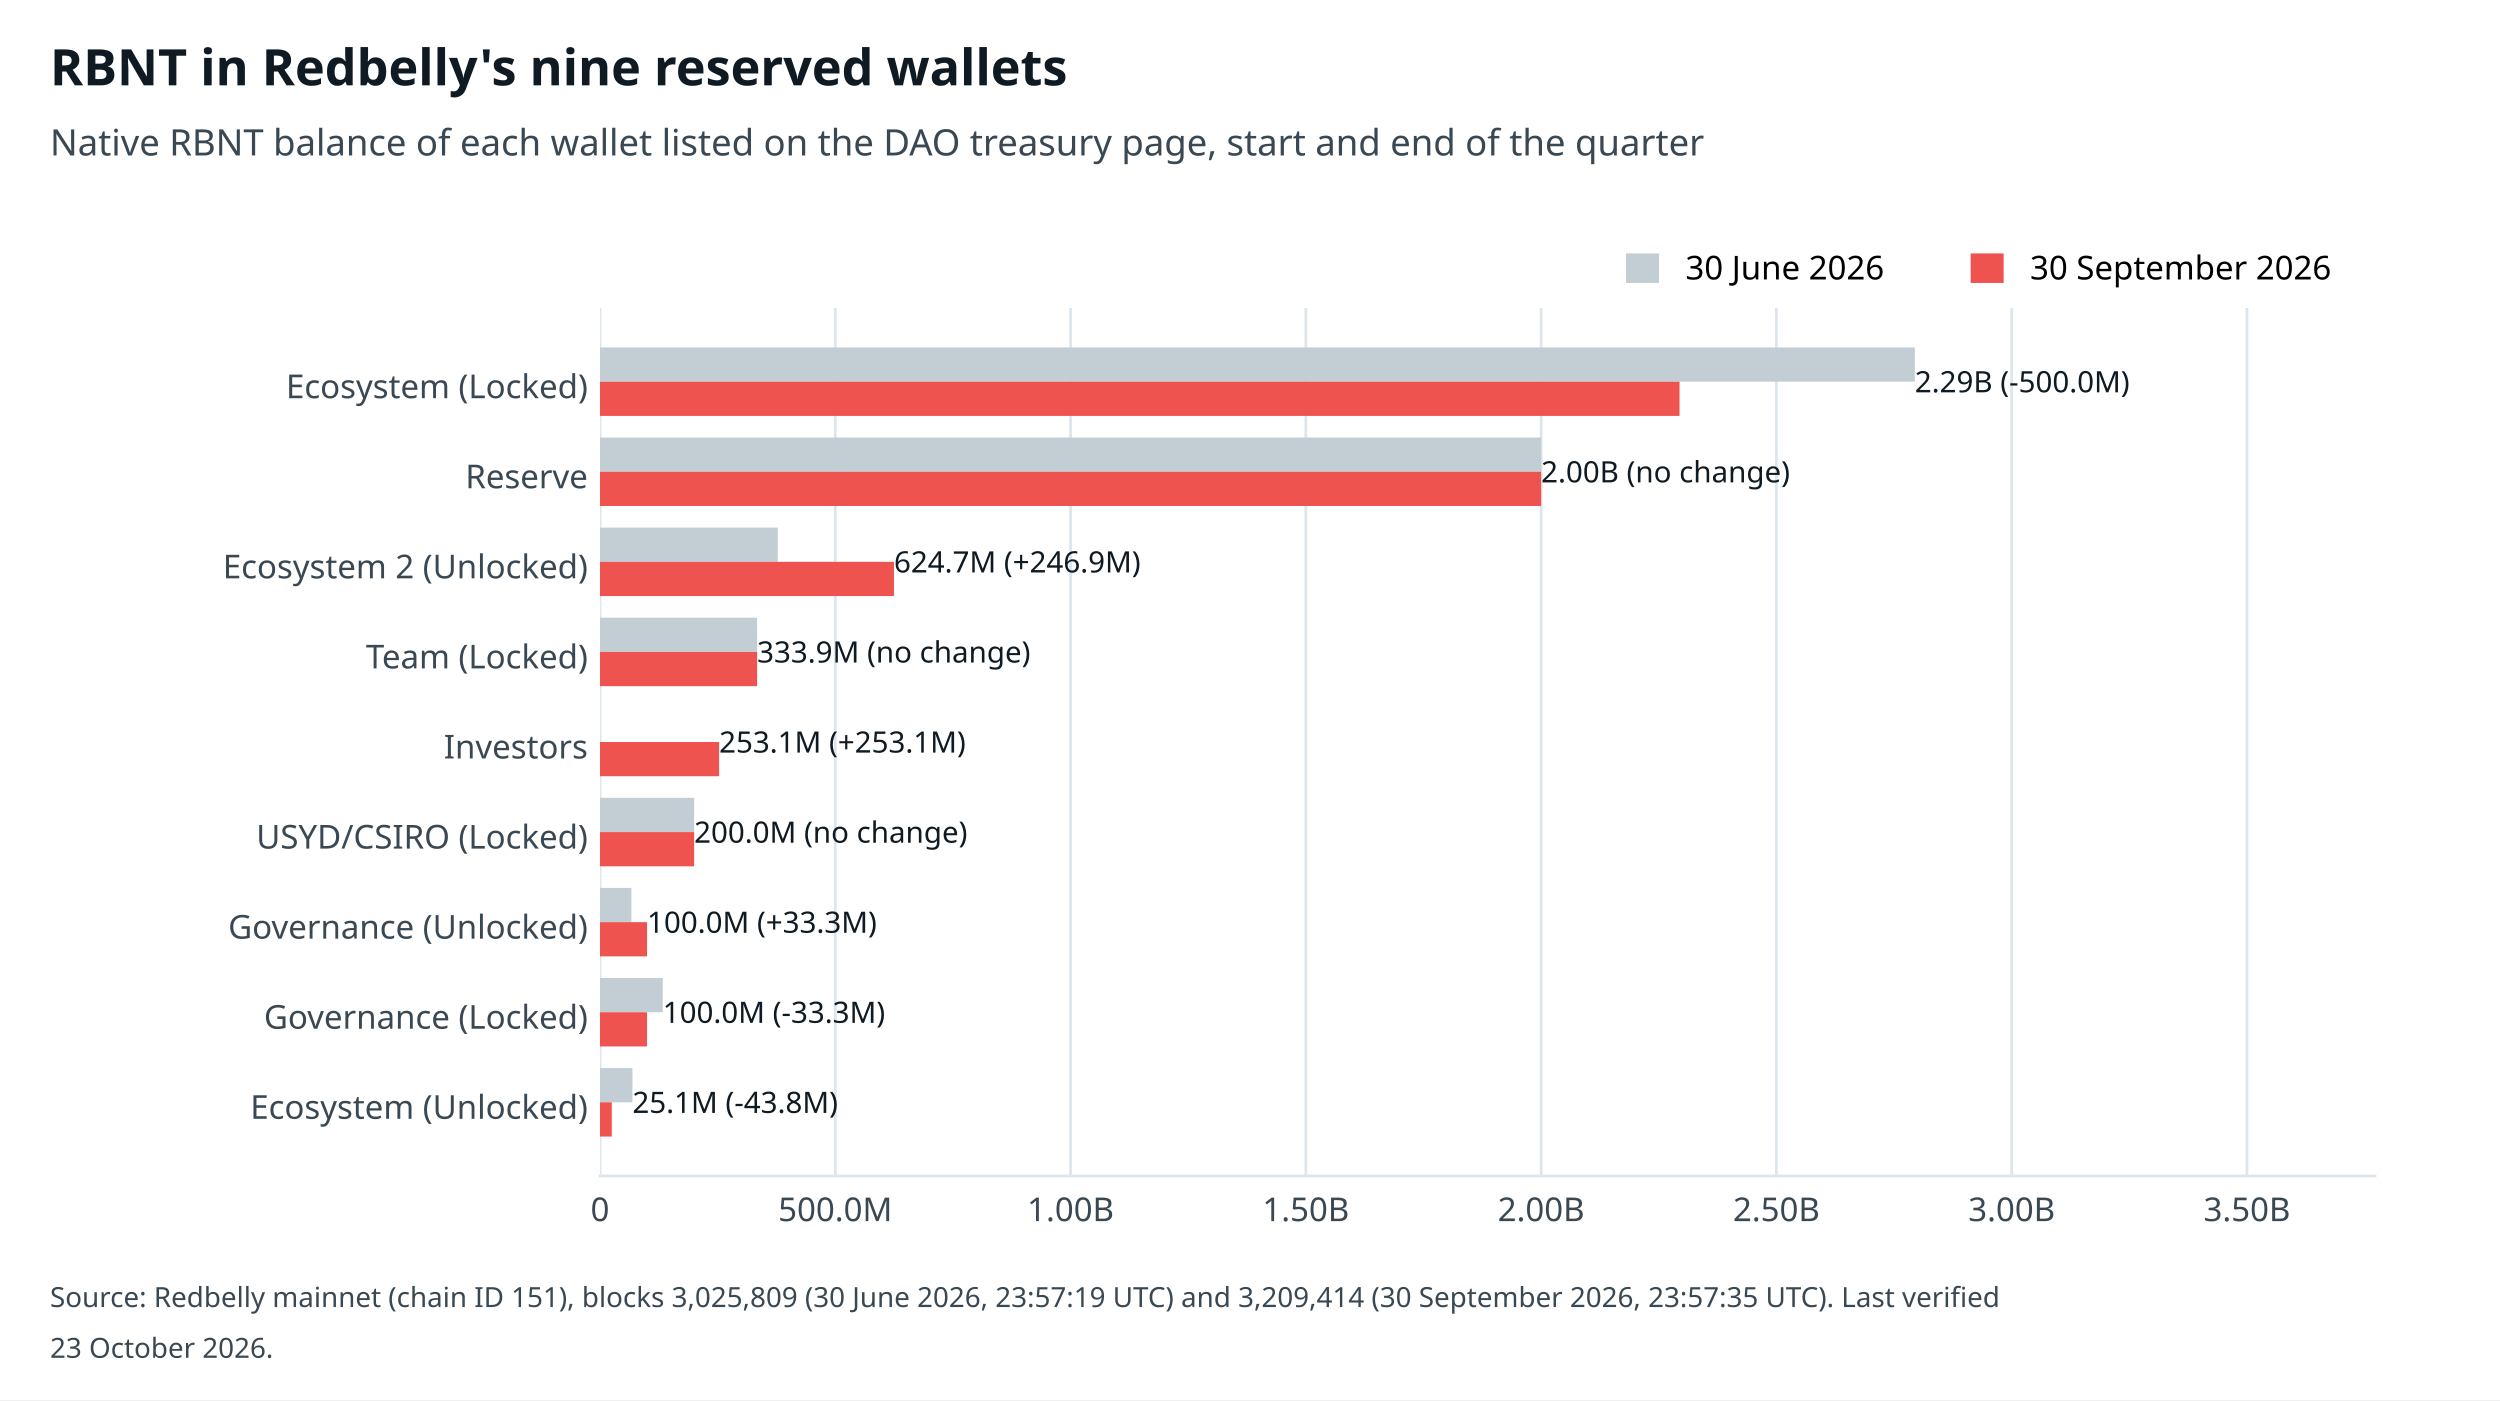
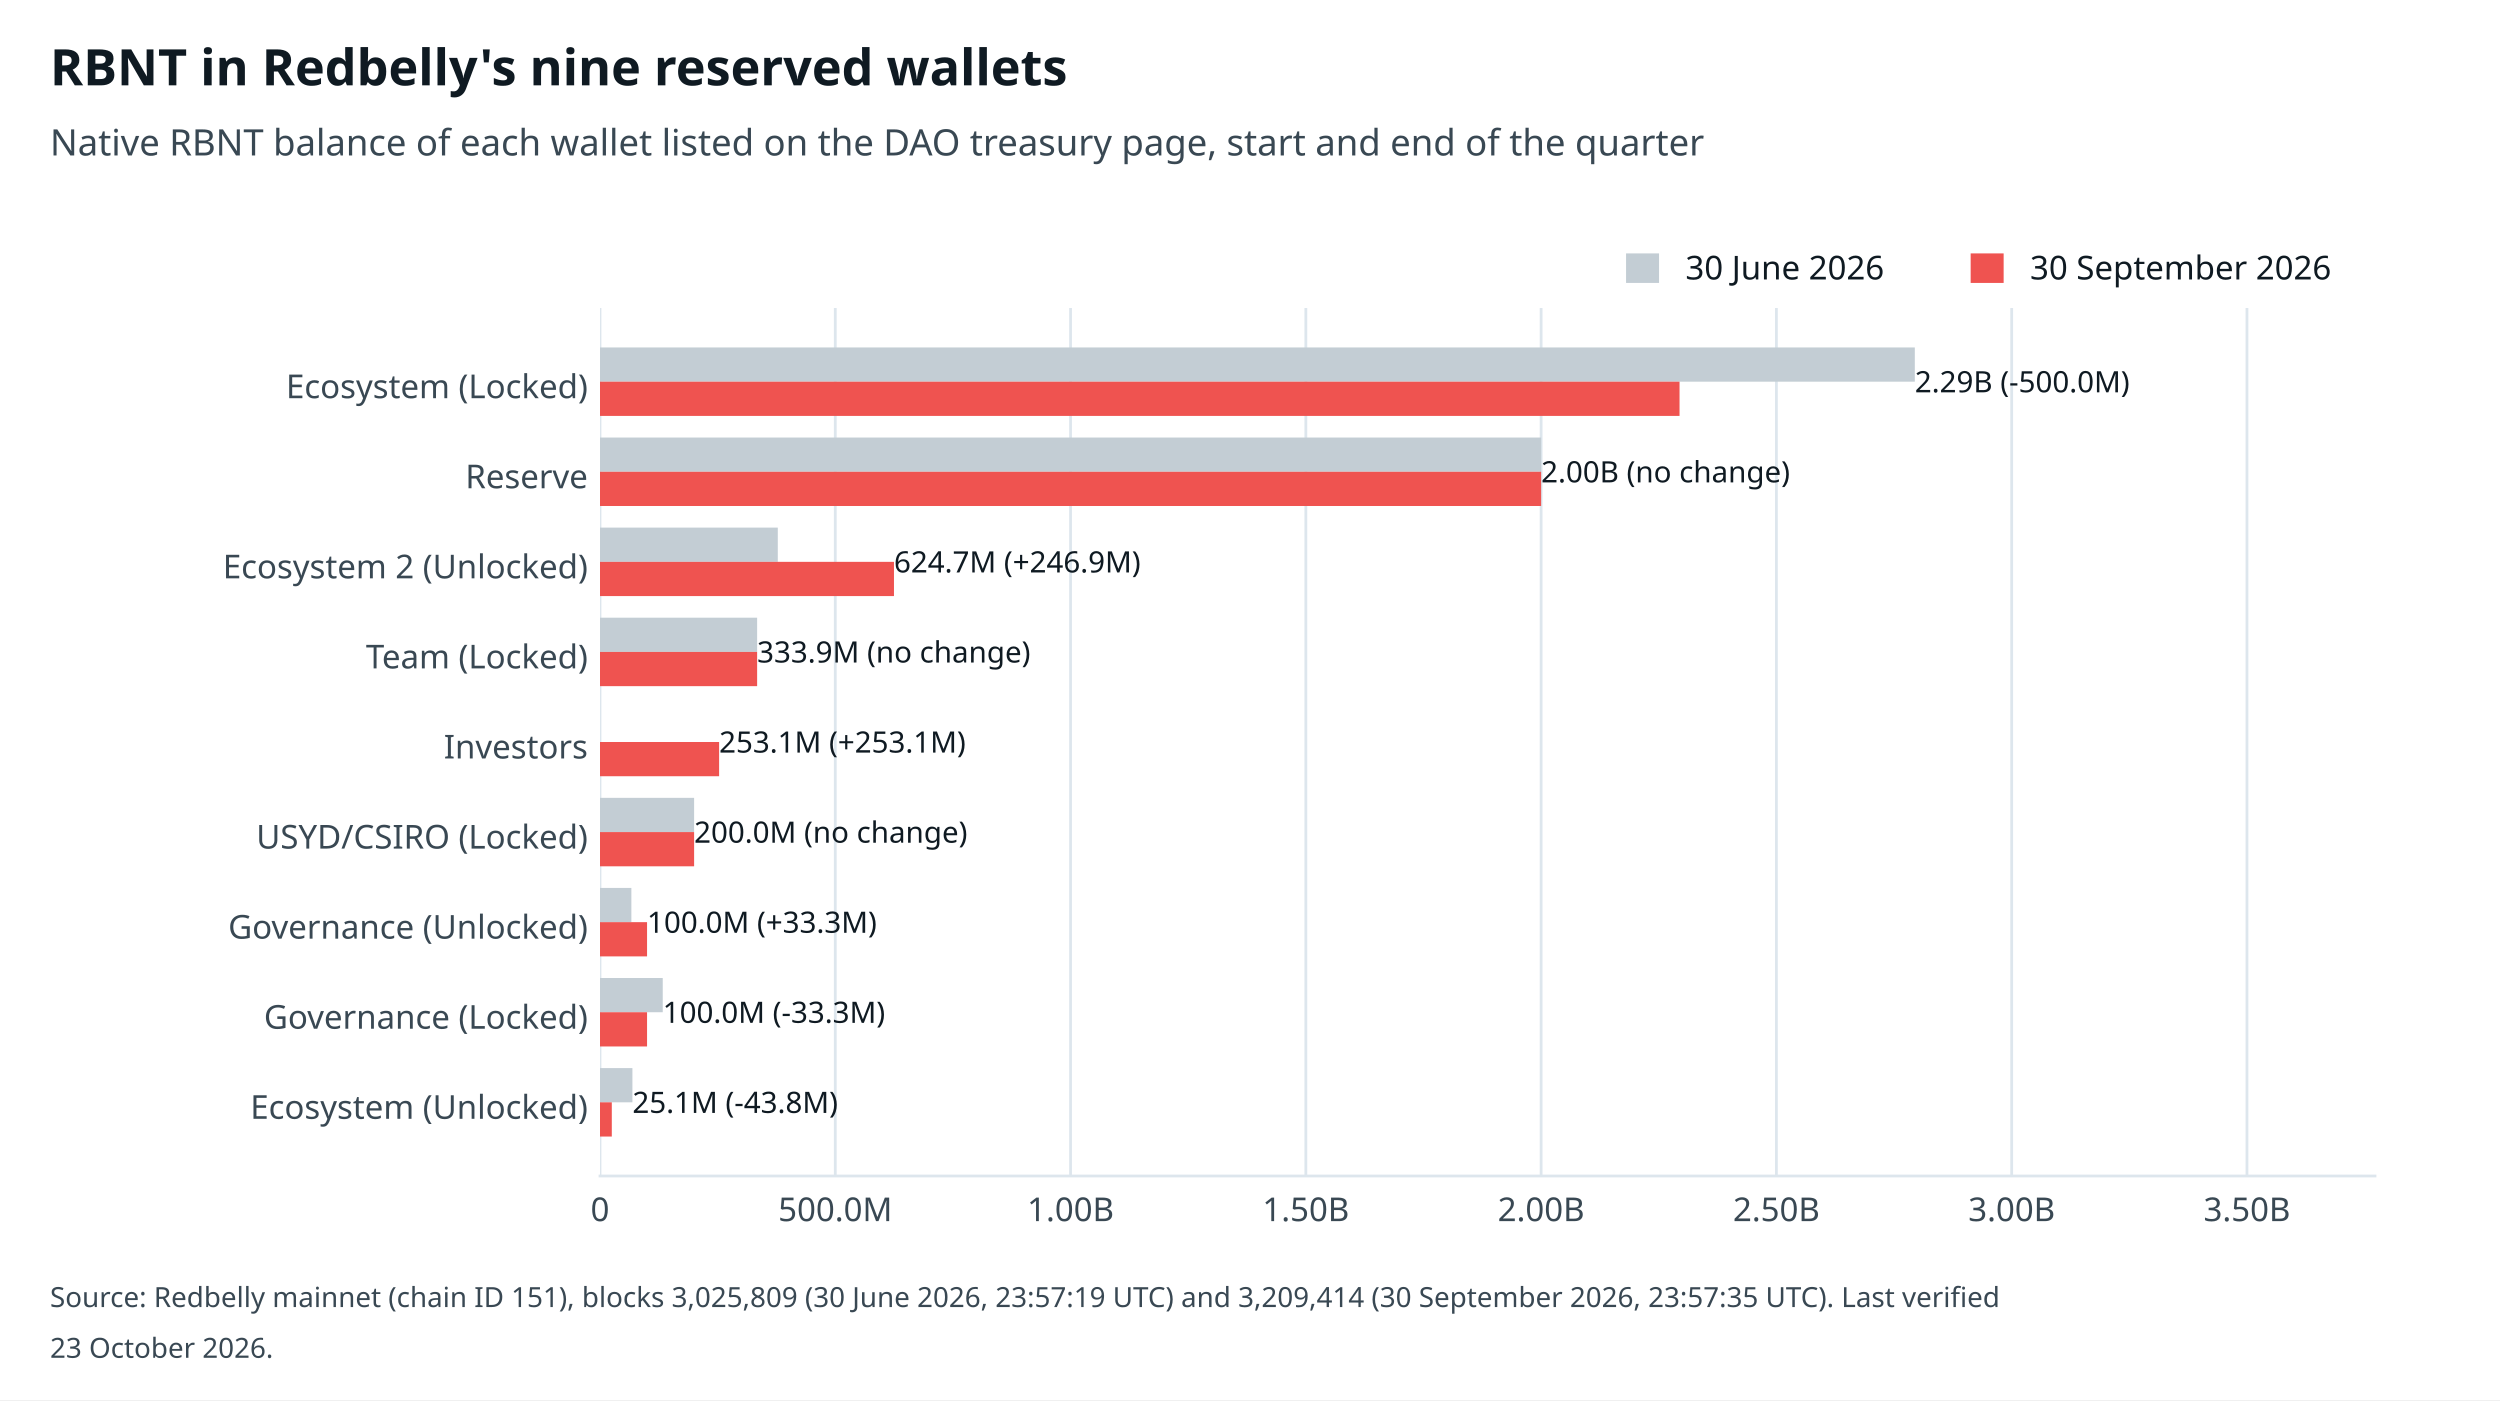
<svg xmlns="http://www.w3.org/2000/svg" width="720pt" height="403.2pt" viewBox="0 0 720 403.2" version="1.1">
  <defs>
    <style type="text/css">*{stroke-linejoin: round; stroke-linecap: butt}</style>
  </defs>
  <g id="figure_1">
    <g id="patch_1">
      <path d="M 0 403.2  L 720 403.2  L 720 0  L 0 0  z " style="fill: #ffffff" />
    </g>
    <g id="axes_1">
      <g id="patch_2">
        <path d="M 172.8 338.688  L 684 338.688  L 684 88.704  L 172.8 88.704  z " style="fill: #ffffff" />
      </g>
      <g id="matplotlib.axis_1">
        <g id="xtick_1">
          <g id="line2d_1">
-             <path d="M 172.8 338.688  L 172.8 88.704  " clip-path="url(#paeedd91d31)" style="fill: none; stroke: #dde6ed; stroke-width: 0.8; stroke-linecap: square" />
+             <path d="M 172.8 338.688  L 172.8 88.704  " clip-path="url(#p96299d9870)" style="fill: none; stroke: #dde6ed; stroke-width: 0.8; stroke-linecap: square" />
          </g>
          <g id="line2d_2" />
          <g id="text_1">
            <text style="font-size: 9.5px; font-family: 'Be Vietnam Pro'; text-anchor: middle; fill: #394853" x="172.8" y="351.688" transform="rotate(-0 172.8 351.688)">0</text>
          </g>
        </g>
        <g id="xtick_2">
          <g id="line2d_3">
-             <path d="M 240.561 338.688  L 240.561 88.704  " clip-path="url(#paeedd91d31)" style="fill: none; stroke: #dde6ed; stroke-width: 0.8; stroke-linecap: square" />
+             <path d="M 240.561 338.688  L 240.561 88.704  " clip-path="url(#p96299d9870)" style="fill: none; stroke: #dde6ed; stroke-width: 0.8; stroke-linecap: square" />
          </g>
          <g id="line2d_4" />
          <g id="text_2">
            <text style="font-size: 9.5px; font-family: 'Be Vietnam Pro'; text-anchor: middle; fill: #394853" x="240.561" y="351.688" transform="rotate(-0 240.561 351.688)">500.0M</text>
          </g>
        </g>
        <g id="xtick_3">
          <g id="line2d_5">
-             <path d="M 308.322 338.688  L 308.322 88.704  " clip-path="url(#paeedd91d31)" style="fill: none; stroke: #dde6ed; stroke-width: 0.8; stroke-linecap: square" />
+             <path d="M 308.322 338.688  L 308.322 88.704  " clip-path="url(#p96299d9870)" style="fill: none; stroke: #dde6ed; stroke-width: 0.8; stroke-linecap: square" />
          </g>
          <g id="line2d_6" />
          <g id="text_3">
            <text style="font-size: 9.5px; font-family: 'Be Vietnam Pro'; text-anchor: middle; fill: #394853" x="308.322" y="351.688" transform="rotate(-0 308.3221 351.688)">1.00B</text>
          </g>
        </g>
        <g id="xtick_4">
          <g id="line2d_7">
-             <path d="M 376.083 338.688  L 376.083 88.704  " clip-path="url(#paeedd91d31)" style="fill: none; stroke: #dde6ed; stroke-width: 0.8; stroke-linecap: square" />
+             <path d="M 376.083 338.688  L 376.083 88.704  " clip-path="url(#p96299d9870)" style="fill: none; stroke: #dde6ed; stroke-width: 0.8; stroke-linecap: square" />
          </g>
          <g id="line2d_8" />
          <g id="text_4">
            <text style="font-size: 9.5px; font-family: 'Be Vietnam Pro'; text-anchor: middle; fill: #394853" x="376.083" y="351.688" transform="rotate(-0 376.0831 351.688)">1.50B</text>
          </g>
        </g>
        <g id="xtick_5">
          <g id="line2d_9">
-             <path d="M 443.844 338.688  L 443.844 88.704  " clip-path="url(#paeedd91d31)" style="fill: none; stroke: #dde6ed; stroke-width: 0.8; stroke-linecap: square" />
+             <path d="M 443.844 338.688  L 443.844 88.704  " clip-path="url(#p96299d9870)" style="fill: none; stroke: #dde6ed; stroke-width: 0.8; stroke-linecap: square" />
          </g>
          <g id="line2d_10" />
          <g id="text_5">
            <text style="font-size: 9.5px; font-family: 'Be Vietnam Pro'; text-anchor: middle; fill: #394853" x="443.844" y="351.688" transform="rotate(-0 443.8441 351.688)">2.00B</text>
          </g>
        </g>
        <g id="xtick_6">
          <g id="line2d_11">
-             <path d="M 511.605 338.688  L 511.605 88.704  " clip-path="url(#paeedd91d31)" style="fill: none; stroke: #dde6ed; stroke-width: 0.8; stroke-linecap: square" />
+             <path d="M 511.605 338.688  L 511.605 88.704  " clip-path="url(#p96299d9870)" style="fill: none; stroke: #dde6ed; stroke-width: 0.8; stroke-linecap: square" />
          </g>
          <g id="line2d_12" />
          <g id="text_6">
            <text style="font-size: 9.5px; font-family: 'Be Vietnam Pro'; text-anchor: middle; fill: #394853" x="511.605" y="351.688" transform="rotate(-0 511.6052 351.688)">2.50B</text>
          </g>
        </g>
        <g id="xtick_7">
          <g id="line2d_13">
-             <path d="M 579.366 338.688  L 579.366 88.704  " clip-path="url(#paeedd91d31)" style="fill: none; stroke: #dde6ed; stroke-width: 0.8; stroke-linecap: square" />
+             <path d="M 579.366 338.688  L 579.366 88.704  " clip-path="url(#p96299d9870)" style="fill: none; stroke: #dde6ed; stroke-width: 0.8; stroke-linecap: square" />
          </g>
          <g id="line2d_14" />
          <g id="text_7">
            <text style="font-size: 9.5px; font-family: 'Be Vietnam Pro'; text-anchor: middle; fill: #394853" x="579.366" y="351.688" transform="rotate(-0 579.3662 351.688)">3.00B</text>
          </g>
        </g>
        <g id="xtick_8">
          <g id="line2d_15">
-             <path d="M 647.127 338.688  L 647.127 88.704  " clip-path="url(#paeedd91d31)" style="fill: none; stroke: #dde6ed; stroke-width: 0.8; stroke-linecap: square" />
+             <path d="M 647.127 338.688  L 647.127 88.704  " clip-path="url(#p96299d9870)" style="fill: none; stroke: #dde6ed; stroke-width: 0.8; stroke-linecap: square" />
          </g>
          <g id="line2d_16" />
          <g id="text_8">
            <text style="font-size: 9.5px; font-family: 'Be Vietnam Pro'; text-anchor: middle; fill: #394853" x="647.127" y="351.688" transform="rotate(-0 647.1273 351.688)">3.50B</text>
          </g>
        </g>
      </g>
      <g id="matplotlib.axis_2">
        <g id="ytick_1">
          <g id="line2d_17" />
          <g id="text_9">
            <text style="font-size: 9.5px; font-family: 'Be Vietnam Pro'; text-anchor: end; fill: #394853" x="169.3" y="322.217" transform="rotate(-0 169.3 322.2169)">Ecosystem (Unlocked)</text>
          </g>
        </g>
        <g id="ytick_2">
          <g id="line2d_18" />
          <g id="text_10">
            <text style="font-size: 9.5px; font-family: 'Be Vietnam Pro'; text-anchor: end; fill: #394853" x="169.3" y="296.274" transform="rotate(-0 169.3 296.2741)">Governance (Locked)</text>
          </g>
        </g>
        <g id="ytick_3">
          <g id="line2d_19" />
          <g id="text_11">
            <text style="font-size: 9.5px; font-family: 'Be Vietnam Pro'; text-anchor: end; fill: #394853" x="169.3" y="270.331" transform="rotate(-0 169.3 270.3314)">Governance (Unlocked)</text>
          </g>
        </g>
        <g id="ytick_4">
          <g id="line2d_20" />
          <g id="text_12">
            <text style="font-size: 9.5px; font-family: 'Be Vietnam Pro'; text-anchor: end; fill: #394853" x="169.3" y="244.389" transform="rotate(-0 169.3 244.3887)">USYD/CSIRO (Locked)</text>
          </g>
        </g>
        <g id="ytick_5">
          <g id="line2d_21" />
          <g id="text_13">
            <text style="font-size: 9.5px; font-family: 'Be Vietnam Pro'; text-anchor: end; fill: #394853" x="169.3" y="218.446" transform="rotate(-0 169.3 218.446)">Investors</text>
          </g>
        </g>
        <g id="ytick_6">
          <g id="line2d_22" />
          <g id="text_14">
            <text style="font-size: 9.5px; font-family: 'Be Vietnam Pro'; text-anchor: end; fill: #394853" x="169.3" y="192.503" transform="rotate(-0 169.3 192.5033)">Team (Locked)</text>
          </g>
        </g>
        <g id="ytick_7">
          <g id="line2d_23" />
          <g id="text_15">
            <text style="font-size: 9.5px; font-family: 'Be Vietnam Pro'; text-anchor: end; fill: #394853" x="169.3" y="166.561" transform="rotate(-0 169.3 166.5606)">Ecosystem 2 (Unlocked)</text>
          </g>
        </g>
        <g id="ytick_8">
          <g id="line2d_24" />
          <g id="text_16">
            <text style="font-size: 9.5px; font-family: 'Be Vietnam Pro'; text-anchor: end; fill: #394853" x="169.3" y="140.618" transform="rotate(-0 169.3 140.6179)">Reserve</text>
          </g>
        </g>
        <g id="ytick_9">
          <g id="line2d_25" />
          <g id="text_17">
            <text style="font-size: 9.5px; font-family: 'Be Vietnam Pro'; text-anchor: end; fill: #394853" x="169.3" y="114.675" transform="rotate(-0 169.3 114.6751)">Ecosystem (Locked)</text>
          </g>
        </g>
      </g>
      <g id="patch_3">
-         <path d="M 172.8 317.467  L 182.136 317.467  L 182.136 307.609  L 172.8 307.609  z " clip-path="url(#paeedd91d31)" style="fill: #c3cdd4" />
+         <path d="M 172.8 317.467  L 182.136 317.467  L 182.136 307.609  L 172.8 307.609  z " clip-path="url(#p96299d9870)" style="fill: #c3cdd4" />
      </g>
      <g id="patch_4">
-         <path d="M 172.8 291.524  L 190.87 291.524  L 190.87 281.666  L 172.8 281.666  z " clip-path="url(#paeedd91d31)" style="fill: #c3cdd4" />
+         <path d="M 172.8 291.524  L 190.87 291.524  L 190.87 281.666  L 172.8 281.666  z " clip-path="url(#p96299d9870)" style="fill: #c3cdd4" />
      </g>
      <g id="patch_5">
-         <path d="M 172.8 265.581  L 181.835 265.581  L 181.835 255.723  L 172.8 255.723  z " clip-path="url(#paeedd91d31)" style="fill: #c3cdd4" />
+         <path d="M 172.8 265.581  L 181.835 265.581  L 181.835 255.723  L 172.8 255.723  z " clip-path="url(#p96299d9870)" style="fill: #c3cdd4" />
      </g>
      <g id="patch_6">
-         <path d="M 172.8 239.639  L 199.904 239.639  L 199.904 229.78  L 172.8 229.78  z " clip-path="url(#paeedd91d31)" style="fill: #c3cdd4" />
+         <path d="M 172.8 239.639  L 199.904 239.639  L 199.904 229.78  L 172.8 229.78  z " clip-path="url(#p96299d9870)" style="fill: #c3cdd4" />
      </g>
      <g id="patch_7">
-         <path d="M 172.8 213.696  L 172.8 213.696  L 172.8 203.838  L 172.8 203.838  z " clip-path="url(#paeedd91d31)" style="fill: #c3cdd4" />
+         <path d="M 172.8 213.696  L 172.8 213.696  L 172.8 203.838  L 172.8 203.838  z " clip-path="url(#p96299d9870)" style="fill: #c3cdd4" />
      </g>
      <g id="patch_8">
-         <path d="M 172.8 187.753  L 218.052 187.753  L 218.052 177.895  L 172.8 177.895  z " clip-path="url(#paeedd91d31)" style="fill: #c3cdd4" />
+         <path d="M 172.8 187.753  L 218.052 187.753  L 218.052 177.895  L 172.8 177.895  z " clip-path="url(#p96299d9870)" style="fill: #c3cdd4" />
      </g>
      <g id="patch_9">
-         <path d="M 172.8 161.811  L 224.005 161.811  L 224.005 151.952  L 172.8 151.952  z " clip-path="url(#paeedd91d31)" style="fill: #c3cdd4" />
+         <path d="M 172.8 161.811  L 224.005 161.811  L 224.005 151.952  L 172.8 151.952  z " clip-path="url(#p96299d9870)" style="fill: #c3cdd4" />
      </g>
      <g id="patch_10">
-         <path d="M 172.8 135.868  L 443.844 135.868  L 443.844 126.01  L 172.8 126.01  z " clip-path="url(#paeedd91d31)" style="fill: #c3cdd4" />
+         <path d="M 172.8 135.868  L 443.844 135.868  L 443.844 126.01  L 172.8 126.01  z " clip-path="url(#p96299d9870)" style="fill: #c3cdd4" />
      </g>
      <g id="patch_11">
-         <path d="M 172.8 109.925  L 551.467 109.925  L 551.467 100.067  L 172.8 100.067  z " clip-path="url(#paeedd91d31)" style="fill: #c3cdd4" />
+         <path d="M 172.8 109.925  L 551.467 109.925  L 551.467 100.067  L 172.8 100.067  z " clip-path="url(#p96299d9870)" style="fill: #c3cdd4" />
      </g>
      <g id="patch_12">
-         <path d="M 172.8 327.325  L 176.199 327.325  L 176.199 317.467  L 172.8 317.467  z " clip-path="url(#paeedd91d31)" style="fill: #ef5350" />
+         <path d="M 172.8 327.325  L 176.199 327.325  L 176.199 317.467  L 172.8 317.467  z " clip-path="url(#p96299d9870)" style="fill: #ef5350" />
      </g>
      <g id="patch_13">
-         <path d="M 172.8 301.382  L 186.352 301.382  L 186.352 291.524  L 172.8 291.524  z " clip-path="url(#paeedd91d31)" style="fill: #ef5350" />
+         <path d="M 172.8 301.382  L 186.352 301.382  L 186.352 291.524  L 172.8 291.524  z " clip-path="url(#p96299d9870)" style="fill: #ef5350" />
      </g>
      <g id="patch_14">
-         <path d="M 172.8 275.44  L 186.352 275.44  L 186.352 265.581  L 172.8 265.581  z " clip-path="url(#paeedd91d31)" style="fill: #ef5350" />
+         <path d="M 172.8 275.44  L 186.352 275.44  L 186.352 265.581  L 172.8 265.581  z " clip-path="url(#p96299d9870)" style="fill: #ef5350" />
      </g>
      <g id="patch_15">
-         <path d="M 172.8 249.497  L 199.904 249.497  L 199.904 239.639  L 172.8 239.639  z " clip-path="url(#paeedd91d31)" style="fill: #ef5350" />
+         <path d="M 172.8 249.497  L 199.904 249.497  L 199.904 239.639  L 172.8 239.639  z " clip-path="url(#p96299d9870)" style="fill: #ef5350" />
      </g>
      <g id="patch_16">
-         <path d="M 172.8 223.554  L 207.103 223.554  L 207.103 213.696  L 172.8 213.696  z " clip-path="url(#paeedd91d31)" style="fill: #ef5350" />
+         <path d="M 172.8 223.554  L 207.103 223.554  L 207.103 213.696  L 172.8 213.696  z " clip-path="url(#p96299d9870)" style="fill: #ef5350" />
      </g>
      <g id="patch_17">
-         <path d="M 172.8 197.612  L 218.052 197.612  L 218.052 187.753  L 172.8 187.753  z " clip-path="url(#paeedd91d31)" style="fill: #ef5350" />
+         <path d="M 172.8 197.612  L 218.052 197.612  L 218.052 187.753  L 172.8 187.753  z " clip-path="url(#p96299d9870)" style="fill: #ef5350" />
      </g>
      <g id="patch_18">
-         <path d="M 172.8 171.669  L 257.464 171.669  L 257.464 161.811  L 172.8 161.811  z " clip-path="url(#paeedd91d31)" style="fill: #ef5350" />
+         <path d="M 172.8 171.669  L 257.464 171.669  L 257.464 161.811  L 172.8 161.811  z " clip-path="url(#p96299d9870)" style="fill: #ef5350" />
      </g>
      <g id="patch_19">
-         <path d="M 172.8 145.726  L 443.844 145.726  L 443.844 135.868  L 172.8 135.868  z " clip-path="url(#paeedd91d31)" style="fill: #ef5350" />
+         <path d="M 172.8 145.726  L 443.844 145.726  L 443.844 135.868  L 172.8 135.868  z " clip-path="url(#p96299d9870)" style="fill: #ef5350" />
      </g>
      <g id="patch_20">
-         <path d="M 172.8 119.783  L 483.706 119.783  L 483.706 109.925  L 172.8 109.925  z " clip-path="url(#paeedd91d31)" style="fill: #ef5350" />
+         <path d="M 172.8 119.783  L 483.706 119.783  L 483.706 109.925  L 172.8 109.925  z " clip-path="url(#p96299d9870)" style="fill: #ef5350" />
      </g>
      <g id="patch_21">
        <path d="M 172.8 338.688  L 684 338.688  " style="fill: none; stroke: #dde6ed; stroke-width: 0.8; stroke-linejoin: miter; stroke-linecap: square" />
      </g>
      <g id="text_18">
        <text style="font-size: 8.5px; font-family: 'JetBrains Mono'; text-anchor: start; fill: #0f1a22" x="182.136" y="320.527" transform="rotate(-0 182.1365 320.5269)">  25.1M  (-43.8M)</text>
      </g>
      <g id="text_19">
        <text style="font-size: 8.5px; font-family: 'JetBrains Mono'; text-anchor: start; fill: #0f1a22" x="190.87" y="294.584" transform="rotate(-0 190.8696 294.5841)">  100.0M  (-33.3M)</text>
      </g>
      <g id="text_20">
        <text style="font-size: 8.5px; font-family: 'JetBrains Mono'; text-anchor: start; fill: #0f1a22" x="186.352" y="268.641" transform="rotate(-0 186.3522 268.6414)">  100.0M  (+33.3M)</text>
      </g>
      <g id="text_21">
        <text style="font-size: 8.5px; font-family: 'JetBrains Mono'; text-anchor: start; fill: #0f1a22" x="199.904" y="242.699" transform="rotate(-0 199.9044 242.6987)">  200.0M  (no change)</text>
      </g>
      <g id="text_22">
        <text style="font-size: 8.5px; font-family: 'JetBrains Mono'; text-anchor: start; fill: #0f1a22" x="207.103" y="216.756" transform="rotate(-0 207.1028 216.756)">  253.1M  (+253.1M)</text>
      </g>
      <g id="text_23">
        <text style="font-size: 8.5px; font-family: 'JetBrains Mono'; text-anchor: start; fill: #0f1a22" x="218.052" y="190.813" transform="rotate(-0 218.0521 190.8133)">  333.9M  (no change)</text>
      </g>
      <g id="text_24">
        <text style="font-size: 8.5px; font-family: 'JetBrains Mono'; text-anchor: start; fill: #0f1a22" x="257.464" y="164.871" transform="rotate(-0 257.4637 164.8706)">  624.7M  (+246.9M)</text>
      </g>
      <g id="text_25">
        <text style="font-size: 8.5px; font-family: 'JetBrains Mono'; text-anchor: start; fill: #0f1a22" x="443.844" y="138.928" transform="rotate(-0 443.8441 138.9279)">  2.00B  (no change)</text>
      </g>
      <g id="text_26">
        <text style="font-size: 8.5px; font-family: 'JetBrains Mono'; text-anchor: start; fill: #0f1a22" x="551.467" y="112.985" transform="rotate(-0 551.4667 112.9851)">  2.29B  (-500.0M)</text>
      </g>
      <g id="legend_1">
        <g id="patch_22">
          <path d="M 468.305 81.484  L 477.805 81.484  L 477.805 72.981  L 468.305 72.981  z " style="fill: #c3cdd4" />
        </g>
        <g id="text_27">
-           <text style="font-size: 9.5px; font-family: 'Be Vietnam Pro'; text-anchor: start" x="485.405" y="80.487" transform="rotate(-0 485.4055 80.4865)">30 June 2026</text>
+           <text style="font-size: 9.5px; font-family: 'Be Vietnam Pro'; text-anchor: start; fill: #0f1a22" x="485.405" y="80.487" transform="rotate(-0 485.4055 80.4865)">30 June 2026</text>
        </g>
        <g id="patch_23">
          <path d="M 567.549 81.484  L 577.049 81.484  L 577.049 72.981  L 567.549 72.981  z " style="fill: #ef5350" />
        </g>
        <g id="text_28">
-           <text style="font-size: 9.5px; font-family: 'Be Vietnam Pro'; text-anchor: start" x="584.649" y="80.487" transform="rotate(-0 584.6493 80.4865)">30 September 2026</text>
+           <text style="font-size: 9.5px; font-family: 'Be Vietnam Pro'; text-anchor: start; fill: #0f1a22" x="584.649" y="80.487" transform="rotate(-0 584.6493 80.4865)">30 September 2026</text>
        </g>
      </g>
    </g>
    <g id="text_29">
      <text style="font-weight: 700; font-size: 14.5px; font-family: 'Be Vietnam Pro'; text-anchor: start; fill: #0f1a22" x="14.4" y="24.58" transform="rotate(-0 14.4 24.58)">RBNT in Redbelly's nine reserved wallets</text>
    </g>
    <g id="text_30">
      <text style="font-size: 10.5px; font-family: 'Be Vietnam Pro'; text-anchor: start; fill: #394853" x="14.4" y="44.772" transform="rotate(-0 14.4 44.772)">Native RBNT balance of each wallet listed on the DAO treasury page, start and end of the quarter</text>
    </g>
    <g id="text_31">
      <text style="font-size: 8px; font-family: 'Be Vietnam Pro'; fill: #394853" transform="translate(14.4 376.4278)">Source: Redbelly mainnet (chain ID 151), blocks 3,025,809 (30 June 2026, 23:57:19 UTC) and 3,209,414 (30 September 2026, 23:57:35 UTC). Last verified</text>
      <text style="font-size: 8px; font-family: 'Be Vietnam Pro'; fill: #394853" transform="translate(14.4 391.052)">23 October 2026.</text>
    </g>
  </g>
  <defs>
-     <clipPath id="paeedd91d31">
+     <clipPath id="p96299d9870">
      <rect x="172.8" y="88.704" width="511.2" height="249.984" />
    </clipPath>
  </defs>
</svg>
